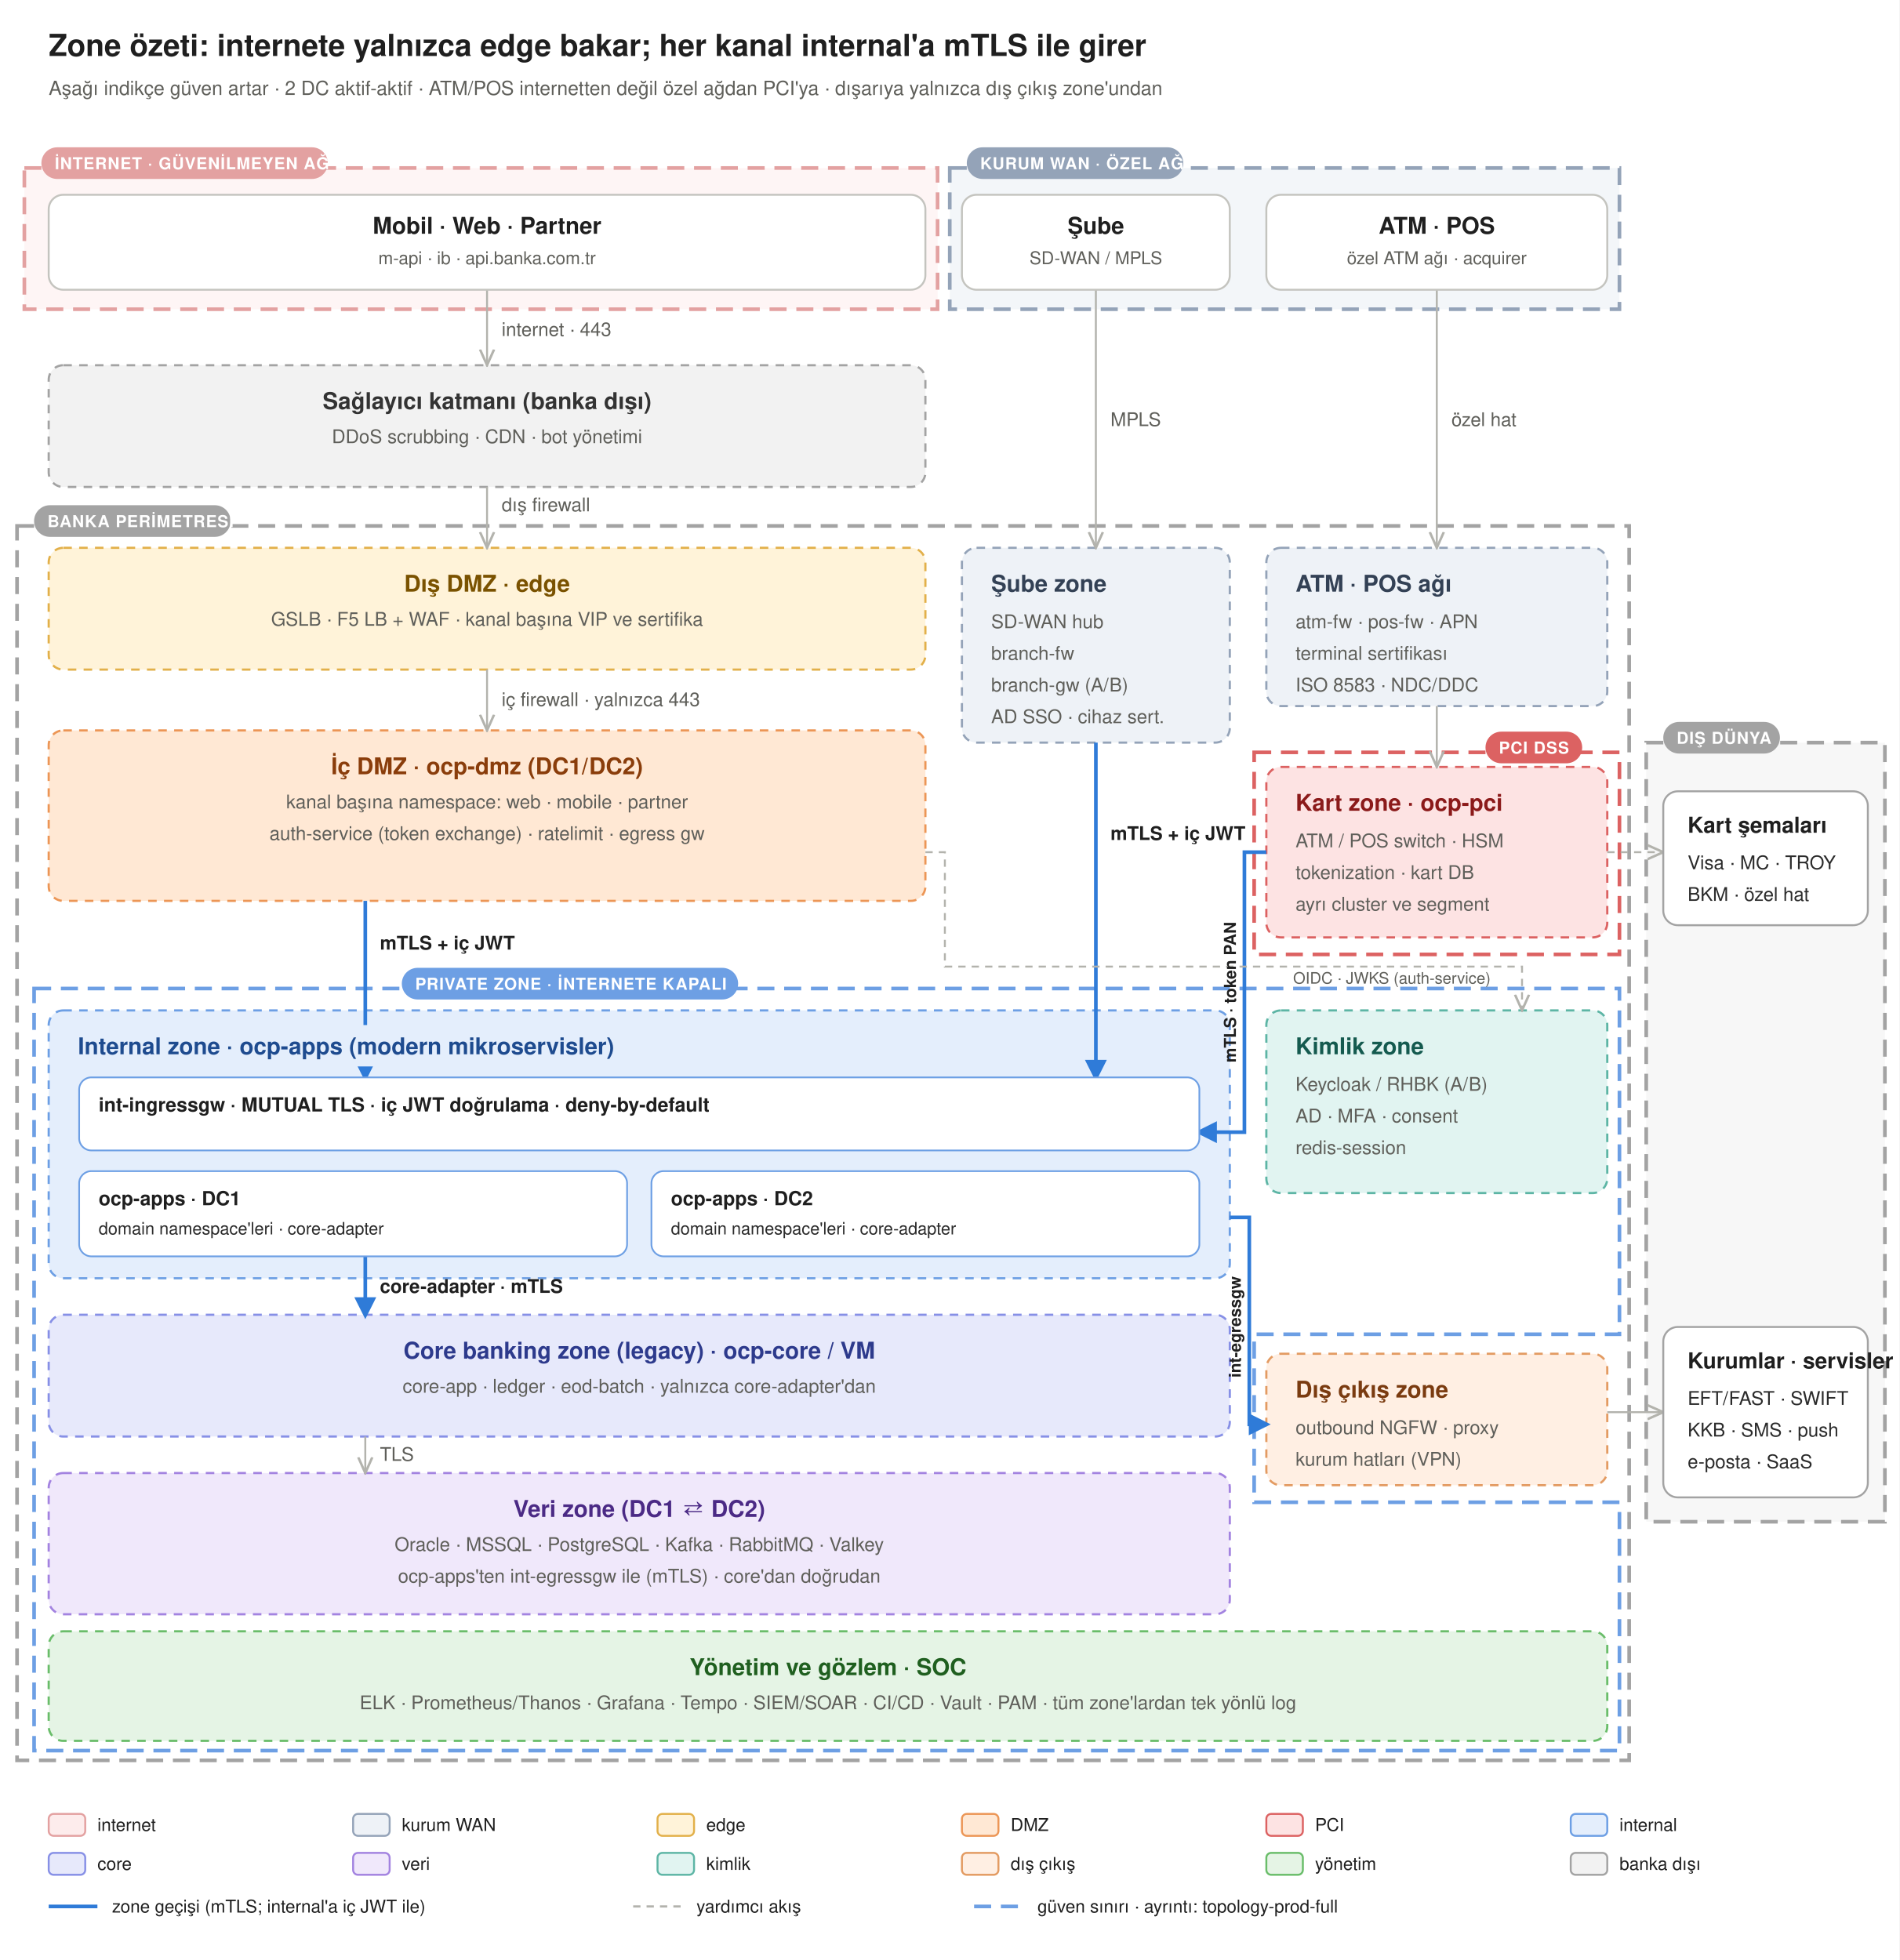
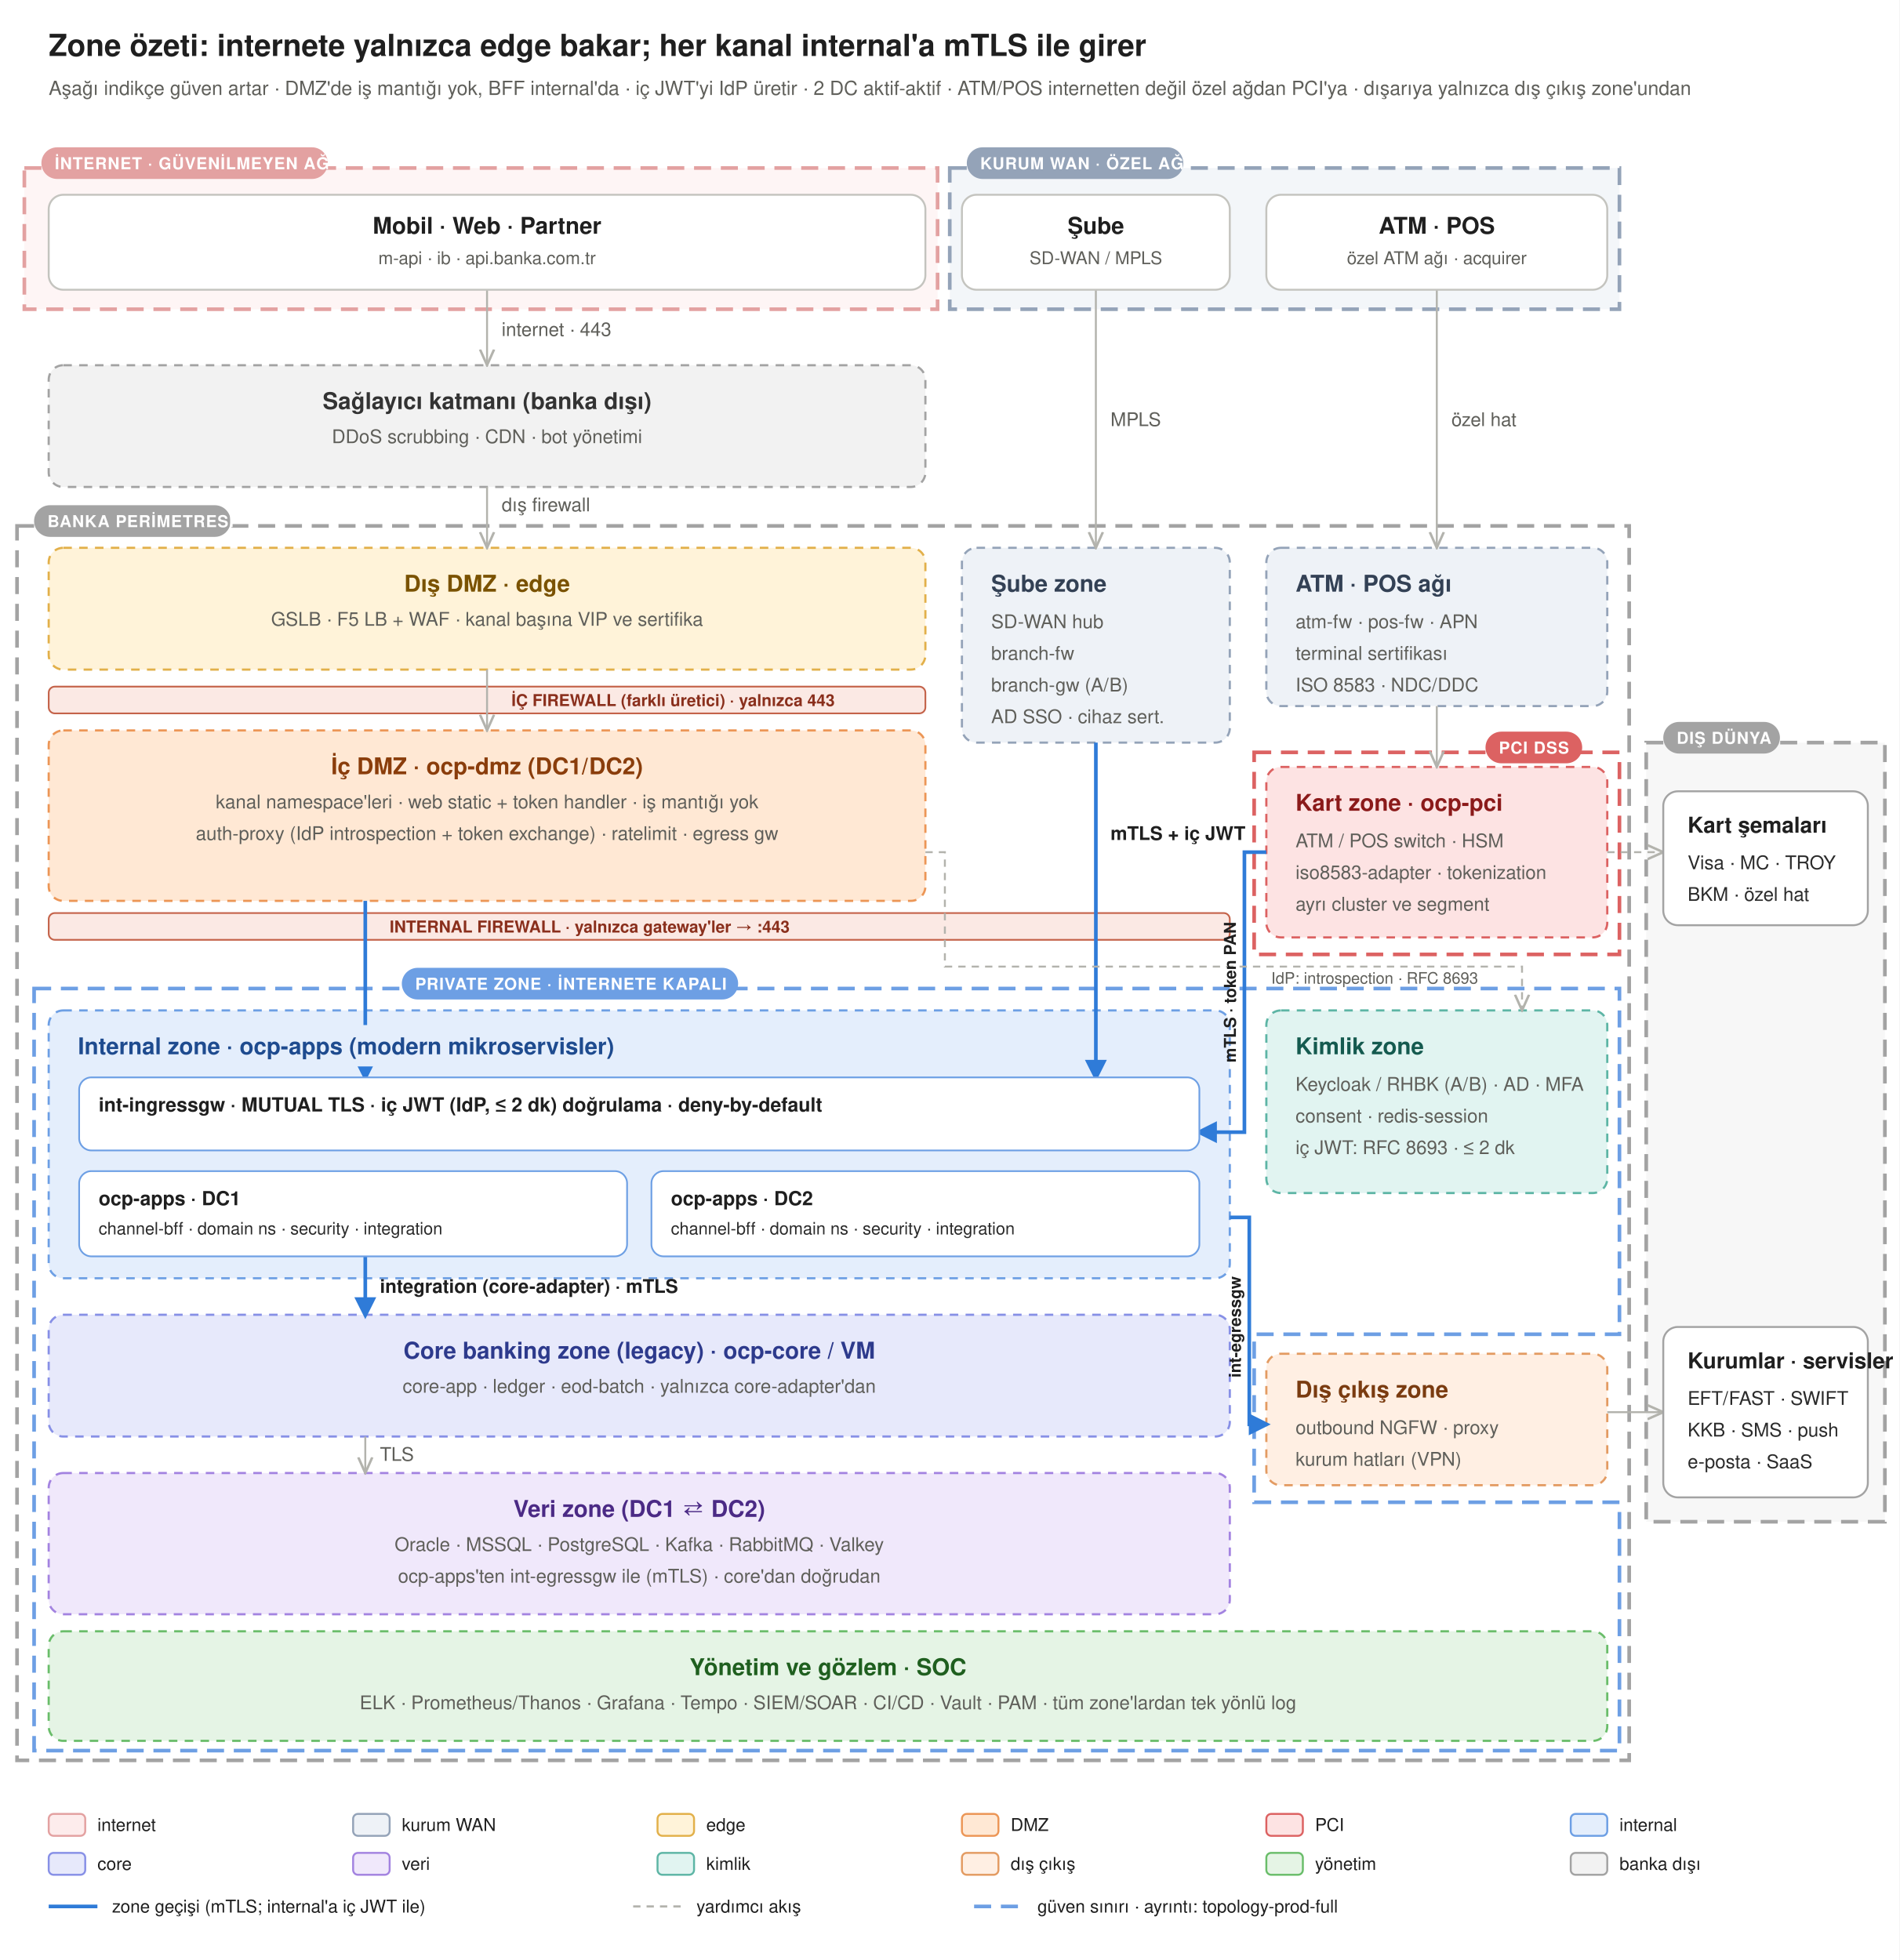
<svg xmlns="http://www.w3.org/2000/svg" width="1560" height="1610" viewBox="0 0 1560 1610">
  <defs>
    <marker id="ag" viewBox="0 0 10 10" refX="9" refY="5" markerWidth="9" markerHeight="9" orient="auto">
      <path d="M0,1 L9,5 L0,9" fill="none" stroke="#b3b3ad" stroke-width="1.4" />
    </marker>
    <marker id="ab" viewBox="0 0 10 10" refX="8" refY="5" markerWidth="6" markerHeight="6" orient="auto">
      <path d="M0,0 L10,5 L0,10 z" fill="#2f7bd8" />
    </marker>
  </defs>
  <rect width="1560" height="1610" fill="#ffffff" />
  <text x="40" y="46" font-family="Segoe UI, Helvetica Neue, Helvetica, Arial, sans-serif" font-size="25" font-weight="600" fill="#1f1f1f">Zone özeti: internete yalnızca edge bakar; her kanal internal'a mTLS ile girer</text>
-   <text x="40" y="78" font-family="Segoe UI, Helvetica Neue, Helvetica, Arial, sans-serif" font-size="16" fill="#5f5f5a">Aşağı indikçe güven artar · 2 DC aktif-aktif · ATM/POS internetten değil özel ağdan PCI'ya · dışarıya yalnızca dış çıkış zone'undan</text>
+   <text x="40" y="78" font-family="Segoe UI, Helvetica Neue, Helvetica, Arial, sans-serif" font-size="16" fill="#5f5f5a">Aşağı indikçe güven artar · DMZ'de iş mantığı yok, BFF internal'da · iç JWT'yi IdP üretir · 2 DC aktif-aktif · ATM/POS internetten değil özel ağdan PCI'ya · dışarıya yalnızca dış çıkış zone'undan</text>
  <g transform="translate(0,50)">
    <path d="M 20,88 L 770,88 L 770,204 L 20,204 Z" fill="#fdecec" fill-opacity="0.55" stroke="#e3a1a1" stroke-width="3" stroke-dasharray="14 8" />
    <path d="M 780,88 L 1330,88 L 1330,204 L 780,204 Z" fill="#eef2f7" fill-opacity="0.7" stroke="#94a3b8" stroke-width="3" stroke-dasharray="14 8" />
    <path d="M 14,382 L 1338,382 L 1338,1396 L 14,1396 Z" fill="#f2f2f2" fill-opacity="0.0" stroke="#a3a3a3" stroke-width="3" stroke-dasharray="14 8" />
    <path d="M 1030,568 L 1330,568 L 1330,734 L 1030,734 Z" fill="#fde3e3" fill-opacity="0.0" stroke="#dc6262" stroke-width="3" stroke-dasharray="14 8" />
    <path d="M 28,762 L 1330,762 L 1330,1046 L 1030,1046 L 1030,1184 L 1330,1184 L 1330,1388 L 28,1388 Z" fill="#e4eefc" fill-opacity="0.0" stroke="#6d9fe4" stroke-width="3" stroke-dasharray="14 8" />
    <path d="M 1352,560 L 1548,560 L 1548,1200 L 1352,1200 Z" fill="#f2f2f2" fill-opacity="0.6" stroke="#a3a3a3" stroke-width="3" stroke-dasharray="14 8" />
    <rect x="40" y="250" width="720" height="100" rx="12" fill="#f2f2f2" stroke="#a3a3a3" stroke-width="1.8" stroke-dasharray="7 6" />
    <text x="400.0" y="286" font-family="Segoe UI, Helvetica Neue, Helvetica, Arial, sans-serif" font-size="19" font-weight="600" fill="#333333" text-anchor="middle">Sağlayıcı katmanı (banka dışı)</text>
    <text x="400.0" y="314" font-family="Segoe UI, Helvetica Neue, Helvetica, Arial, sans-serif" font-size="15.5" font-weight="400" fill="#5f5f5a" text-anchor="middle">DDoS scrubbing · CDN · bot yönetimi</text>
    <rect x="40" y="400" width="720" height="100" rx="12" fill="#fff3d9" stroke="#e2b04a" stroke-width="1.8" stroke-dasharray="7 6" />
    <text x="400.0" y="436" font-family="Segoe UI, Helvetica Neue, Helvetica, Arial, sans-serif" font-size="19" font-weight="600" fill="#7a5200" text-anchor="middle">Dış DMZ · edge</text>
    <text x="400.0" y="464" font-family="Segoe UI, Helvetica Neue, Helvetica, Arial, sans-serif" font-size="15.5" font-weight="400" fill="#5f5f5a" text-anchor="middle">GSLB · F5 LB + WAF · kanal başına VIP ve sertifika</text>
    <rect x="790" y="400" width="220" height="160" rx="12" fill="#eef2f7" stroke="#94a3b8" stroke-width="1.8" stroke-dasharray="7 6" />
    <text x="814" y="436" font-family="Segoe UI, Helvetica Neue, Helvetica, Arial, sans-serif" font-size="19" font-weight="600" fill="#334155" text-anchor="start">Şube zone</text>
    <text x="814" y="466" font-family="Segoe UI, Helvetica Neue, Helvetica, Arial, sans-serif" font-size="15.5" font-weight="400" fill="#5f5f5a" text-anchor="start">SD-WAN hub</text>
    <text x="814" y="492" font-family="Segoe UI, Helvetica Neue, Helvetica, Arial, sans-serif" font-size="15.5" font-weight="400" fill="#5f5f5a" text-anchor="start">branch-fw</text>
    <text x="814" y="518" font-family="Segoe UI, Helvetica Neue, Helvetica, Arial, sans-serif" font-size="15.5" font-weight="400" fill="#5f5f5a" text-anchor="start">branch-gw (A/B)</text>
    <text x="814" y="544" font-family="Segoe UI, Helvetica Neue, Helvetica, Arial, sans-serif" font-size="15.5" font-weight="400" fill="#5f5f5a" text-anchor="start">AD SSO · cihaz sert.</text>
    <rect x="1040" y="400" width="280" height="130" rx="12" fill="#eef2f7" stroke="#94a3b8" stroke-width="1.8" stroke-dasharray="7 6" />
    <text x="1064" y="436" font-family="Segoe UI, Helvetica Neue, Helvetica, Arial, sans-serif" font-size="19" font-weight="600" fill="#334155" text-anchor="start">ATM · POS ağı</text>
    <text x="1064" y="466" font-family="Segoe UI, Helvetica Neue, Helvetica, Arial, sans-serif" font-size="15.5" font-weight="400" fill="#5f5f5a" text-anchor="start">atm-fw · pos-fw · APN</text>
    <text x="1064" y="492" font-family="Segoe UI, Helvetica Neue, Helvetica, Arial, sans-serif" font-size="15.5" font-weight="400" fill="#5f5f5a" text-anchor="start">terminal sertifikası</text>
    <text x="1064" y="518" font-family="Segoe UI, Helvetica Neue, Helvetica, Arial, sans-serif" font-size="15.5" font-weight="400" fill="#5f5f5a" text-anchor="start">ISO 8583 · NDC/DDC</text>
    <rect x="40" y="550" width="720" height="140" rx="12" fill="#ffe8d4" stroke="#ec9656" stroke-width="1.8" stroke-dasharray="7 6" />
    <text x="400.0" y="586" font-family="Segoe UI, Helvetica Neue, Helvetica, Arial, sans-serif" font-size="19" font-weight="600" fill="#8a3d0b" text-anchor="middle">İç DMZ · ocp-dmz (DC1/DC2)</text>
-     <text x="400.0" y="614" font-family="Segoe UI, Helvetica Neue, Helvetica, Arial, sans-serif" font-size="15.5" font-weight="400" fill="#5f5f5a" text-anchor="middle">kanal başına namespace: web · mobile · partner</text>
-     <text x="400.0" y="640" font-family="Segoe UI, Helvetica Neue, Helvetica, Arial, sans-serif" font-size="15.5" font-weight="400" fill="#5f5f5a" text-anchor="middle">auth-service (token exchange) · ratelimit · egress gw</text>
+     <text x="400.0" y="614" font-family="Segoe UI, Helvetica Neue, Helvetica, Arial, sans-serif" font-size="15.5" font-weight="400" fill="#5f5f5a" text-anchor="middle">kanal namespace'leri · web static + token handler · iş mantığı yok</text>
+     <text x="400.0" y="640" font-family="Segoe UI, Helvetica Neue, Helvetica, Arial, sans-serif" font-size="15.5" font-weight="400" fill="#5f5f5a" text-anchor="middle">auth-proxy (IdP introspection + token exchange) · ratelimit · egress gw</text>
    <rect x="1040" y="580" width="280" height="140" rx="12" fill="#fde3e3" stroke="#dc6262" stroke-width="1.8" stroke-dasharray="7 6" />
    <text x="1064" y="616" font-family="Segoe UI, Helvetica Neue, Helvetica, Arial, sans-serif" font-size="19" font-weight="600" fill="#8b1a1a" text-anchor="start">Kart zone · ocp-pci</text>
    <text x="1064" y="646" font-family="Segoe UI, Helvetica Neue, Helvetica, Arial, sans-serif" font-size="15.5" font-weight="400" fill="#5f5f5a" text-anchor="start">ATM / POS switch · HSM</text>
-     <text x="1064" y="672" font-family="Segoe UI, Helvetica Neue, Helvetica, Arial, sans-serif" font-size="15.5" font-weight="400" fill="#5f5f5a" text-anchor="start">tokenization · kart DB</text>
+     <text x="1064" y="672" font-family="Segoe UI, Helvetica Neue, Helvetica, Arial, sans-serif" font-size="15.5" font-weight="400" fill="#5f5f5a" text-anchor="start">iso8583-adapter · tokenization</text>
    <text x="1064" y="698" font-family="Segoe UI, Helvetica Neue, Helvetica, Arial, sans-serif" font-size="15.5" font-weight="400" fill="#5f5f5a" text-anchor="start">ayrı cluster ve segment</text>
    <rect x="40" y="780" width="970" height="220" rx="12" fill="#e4eefc" stroke="#6d9fe4" stroke-width="1.8" stroke-dasharray="7 6" />
    <rect x="1040" y="780" width="280" height="150" rx="12" fill="#e1f4f1" stroke="#5db5a5" stroke-width="1.8" stroke-dasharray="7 6" />
    <text x="1064" y="816" font-family="Segoe UI, Helvetica Neue, Helvetica, Arial, sans-serif" font-size="19" font-weight="600" fill="#145a4f" text-anchor="start">Kimlik zone</text>
-     <text x="1064" y="846" font-family="Segoe UI, Helvetica Neue, Helvetica, Arial, sans-serif" font-size="15.5" font-weight="400" fill="#5f5f5a" text-anchor="start">Keycloak / RHBK (A/B)</text>
-     <text x="1064" y="872" font-family="Segoe UI, Helvetica Neue, Helvetica, Arial, sans-serif" font-size="15.5" font-weight="400" fill="#5f5f5a" text-anchor="start">AD · MFA · consent</text>
-     <text x="1064" y="898" font-family="Segoe UI, Helvetica Neue, Helvetica, Arial, sans-serif" font-size="15.5" font-weight="400" fill="#5f5f5a" text-anchor="start">redis-session</text>
+     <text x="1064" y="846" font-family="Segoe UI, Helvetica Neue, Helvetica, Arial, sans-serif" font-size="15.5" font-weight="400" fill="#5f5f5a" text-anchor="start">Keycloak / RHBK (A/B) · AD · MFA</text>
+     <text x="1064" y="872" font-family="Segoe UI, Helvetica Neue, Helvetica, Arial, sans-serif" font-size="15.5" font-weight="400" fill="#5f5f5a" text-anchor="start">consent · redis-session</text>
+     <text x="1064" y="898" font-family="Segoe UI, Helvetica Neue, Helvetica, Arial, sans-serif" font-size="15.5" font-weight="400" fill="#5f5f5a" text-anchor="start">iç JWT: RFC 8693 · ≤ 2 dk</text>
    <rect x="40" y="1030" width="970" height="100" rx="12" fill="#e7e9fb" stroke="#8790e6" stroke-width="1.8" stroke-dasharray="7 6" />
    <text x="525.0" y="1066" font-family="Segoe UI, Helvetica Neue, Helvetica, Arial, sans-serif" font-size="19" font-weight="600" fill="#2d3a8c" text-anchor="middle">Core banking zone (legacy) · ocp-core / VM</text>
    <text x="525.0" y="1094" font-family="Segoe UI, Helvetica Neue, Helvetica, Arial, sans-serif" font-size="15.5" font-weight="400" fill="#5f5f5a" text-anchor="middle">core-app · ledger · eod-batch · yalnızca core-adapter'dan</text>
    <rect x="1040" y="1062" width="280" height="108" rx="12" fill="#ffefe3" stroke="#e39b62" stroke-width="1.8" stroke-dasharray="7 6" />
    <text x="1064" y="1098" font-family="Segoe UI, Helvetica Neue, Helvetica, Arial, sans-serif" font-size="19" font-weight="600" fill="#7a3b10" text-anchor="start">Dış çıkış zone</text>
    <text x="1064" y="1128" font-family="Segoe UI, Helvetica Neue, Helvetica, Arial, sans-serif" font-size="15.5" font-weight="400" fill="#5f5f5a" text-anchor="start">outbound NGFW · proxy</text>
    <text x="1064" y="1154" font-family="Segoe UI, Helvetica Neue, Helvetica, Arial, sans-serif" font-size="15.5" font-weight="400" fill="#5f5f5a" text-anchor="start">kurum hatları (VPN)</text>
    <rect x="40" y="1160" width="970" height="116" rx="12" fill="#f0e8fb" stroke="#a383e0" stroke-width="1.8" stroke-dasharray="7 6" />
    <text x="525.0" y="1196" font-family="Segoe UI, Helvetica Neue, Helvetica, Arial, sans-serif" font-size="19" font-weight="600" fill="#4b2a85" text-anchor="middle">Veri zone (DC1 ⇄ DC2)</text>
    <text x="525.0" y="1224" font-family="Segoe UI, Helvetica Neue, Helvetica, Arial, sans-serif" font-size="15.5" font-weight="400" fill="#5f5f5a" text-anchor="middle">Oracle · MSSQL · PostgreSQL · Kafka · RabbitMQ · Valkey</text>
    <text x="525.0" y="1250" font-family="Segoe UI, Helvetica Neue, Helvetica, Arial, sans-serif" font-size="15.5" font-weight="400" fill="#5f5f5a" text-anchor="middle">ocp-apps'ten int-egressgw ile (mTLS) · core'dan doğrudan</text>
    <rect x="40" y="1290" width="1280" height="90" rx="12" fill="#e5f4e5" stroke="#6abd6a" stroke-width="1.8" stroke-dasharray="7 6" />
    <text x="680.0" y="1326" font-family="Segoe UI, Helvetica Neue, Helvetica, Arial, sans-serif" font-size="19" font-weight="600" fill="#1f5f1f" text-anchor="middle">Yönetim ve gözlem · SOC</text>
    <text x="680.0" y="1354" font-family="Segoe UI, Helvetica Neue, Helvetica, Arial, sans-serif" font-size="15.5" font-weight="400" fill="#5f5f5a" text-anchor="middle">ELK · Prometheus/Thanos · Grafana · Tempo · SIEM/SOAR · CI/CD · Vault · PAM · tüm zone'lardan tek yönlü log</text>
+     <rect x="40" y="514" width="720" height="22" rx="5" fill="#fbe9e4" stroke="#c4634a" stroke-width="1.4" />
+     <text x="420" y="530.0" font-family="Segoe UI, Helvetica Neue, Helvetica, Arial, sans-serif" font-size="13.5" font-weight="600" fill="#8a2f1c" text-anchor="start">İÇ FIREWALL (farklı üretici) · yalnızca 443</text>
+     <rect x="40" y="700" width="970" height="22" rx="5" fill="#fbe9e4" stroke="#c4634a" stroke-width="1.4" />
+     <text x="320" y="716.0" font-family="Segoe UI, Helvetica Neue, Helvetica, Arial, sans-serif" font-size="13.5" font-weight="600" fill="#8a2f1c" text-anchor="start">INTERNAL FIREWALL · yalnızca gateway'ler → :443</text>
    <path d="M 400,188 L 400,250" fill="none" stroke="#b3b3ad" stroke-width="1.6" marker-end="url(#ag)" />
    <path d="M 400,350 L 400,400" fill="none" stroke="#b3b3ad" stroke-width="1.6" marker-end="url(#ag)" />
    <path d="M 400,500 L 400,550" fill="none" stroke="#b3b3ad" stroke-width="1.6" marker-end="url(#ag)" />
    <path d="M 300,690 L 300,835" fill="none" stroke="#2f7bd8" stroke-width="3" marker-end="url(#ab)" />
    <path d="M 900,188 L 900,400" fill="none" stroke="#b3b3ad" stroke-width="1.6" marker-end="url(#ag)" />
    <path d="M 900,560 L 900,835" fill="none" stroke="#2f7bd8" stroke-width="3" marker-end="url(#ab)" />
    <path d="M 1180,188 L 1180,400" fill="none" stroke="#b3b3ad" stroke-width="1.6" marker-end="url(#ag)" />
    <path d="M 1180,530 L 1180,580" fill="none" stroke="#b3b3ad" stroke-width="1.6" marker-end="url(#ag)" />
    <path d="M 1040,650 L 1022,650 L 1022,880 L 985,880" fill="none" stroke="#2f7bd8" stroke-width="3" marker-end="url(#ab)" />
    <path d="M 760,650 L 776,650 L 776,744 L 1250,744 L 1250,780" fill="none" stroke="#b3b3ad" stroke-width="1.6" stroke-dasharray="6 5" marker-end="url(#ag)" />
    <path d="M 300,982 L 300,1030" fill="none" stroke="#2f7bd8" stroke-width="3" marker-end="url(#ab)" />
    <path d="M 300,1130 L 300,1160" fill="none" stroke="#b3b3ad" stroke-width="1.6" marker-end="url(#ag)" />
    <path d="M 1010,950 L 1026,950 L 1026,1120 L 1040,1120" fill="none" stroke="#2f7bd8" stroke-width="3" marker-end="url(#ab)" />
    <path d="M 1320,1110 L 1366,1110" fill="none" stroke="#b3b3ad" stroke-width="1.6" marker-end="url(#ag)" />
    <path d="M 1320,650 L 1366,650" fill="none" stroke="#b3b3ad" stroke-width="1.6" stroke-dasharray="6 5" marker-end="url(#ag)" />
    <rect x="40" y="110" width="720" height="78" rx="12" fill="#ffffff" stroke="#c4c4bf" stroke-width="1.6" />
    <text x="400.0" y="142" font-family="Segoe UI, Helvetica Neue, Helvetica, Arial, sans-serif" font-size="19" font-weight="600" fill="#1f1f1f" text-anchor="middle">Mobil · Web · Partner</text>
    <text x="400.0" y="167" font-family="Segoe UI, Helvetica Neue, Helvetica, Arial, sans-serif" font-size="14.5" font-weight="400" fill="#5f5f5a" text-anchor="middle">m-api · ib · api.banka.com.tr</text>
    <rect x="790" y="110" width="220" height="78" rx="12" fill="#ffffff" stroke="#c4c4bf" stroke-width="1.6" />
    <text x="900.0" y="142" font-family="Segoe UI, Helvetica Neue, Helvetica, Arial, sans-serif" font-size="19" font-weight="600" fill="#1f1f1f" text-anchor="middle">Şube</text>
    <text x="900.0" y="167" font-family="Segoe UI, Helvetica Neue, Helvetica, Arial, sans-serif" font-size="14.5" font-weight="400" fill="#5f5f5a" text-anchor="middle">SD-WAN / MPLS</text>
    <rect x="1040" y="110" width="280" height="78" rx="12" fill="#ffffff" stroke="#c4c4bf" stroke-width="1.6" />
    <text x="1180.0" y="142" font-family="Segoe UI, Helvetica Neue, Helvetica, Arial, sans-serif" font-size="19" font-weight="600" fill="#1f1f1f" text-anchor="middle">ATM · POS</text>
    <text x="1180.0" y="167" font-family="Segoe UI, Helvetica Neue, Helvetica, Arial, sans-serif" font-size="14.5" font-weight="400" fill="#5f5f5a" text-anchor="middle">özel ATM ağı · acquirer</text>
    <rect x="65" y="835" width="920" height="60" rx="10" fill="#ffffff" stroke="#6d9fe4" stroke-width="1.4" />
-     <text x="81" y="863" font-family="Segoe UI, Helvetica Neue, Helvetica, Arial, sans-serif" font-size="16" font-weight="600" fill="#1f1f1f" text-anchor="start">int-ingressgw · MUTUAL TLS · iç JWT doğrulama · deny-by-default</text>
+     <text x="81" y="863" font-family="Segoe UI, Helvetica Neue, Helvetica, Arial, sans-serif" font-size="16" font-weight="600" fill="#1f1f1f" text-anchor="start">int-ingressgw · MUTUAL TLS · iç JWT (IdP, ≤ 2 dk) doğrulama · deny-by-default</text>
    <rect x="65" y="912" width="450" height="70" rx="10" fill="#ffffff" stroke="#6d9fe4" stroke-width="1.4" />
    <text x="81" y="940" font-family="Segoe UI, Helvetica Neue, Helvetica, Arial, sans-serif" font-size="16" font-weight="600" fill="#1f1f1f" text-anchor="start">ocp-apps · DC1</text>
-     <text x="81" y="964" font-family="Segoe UI, Helvetica Neue, Helvetica, Arial, sans-serif" font-size="14" font-weight="400" fill="#2b2b2b" text-anchor="start">domain namespace'leri · core-adapter</text>
+     <text x="81" y="964" font-family="Segoe UI, Helvetica Neue, Helvetica, Arial, sans-serif" font-size="14" font-weight="400" fill="#2b2b2b" text-anchor="start">channel-bff · domain ns · security · integration</text>
    <rect x="535" y="912" width="450" height="70" rx="10" fill="#ffffff" stroke="#6d9fe4" stroke-width="1.4" />
    <text x="551" y="940" font-family="Segoe UI, Helvetica Neue, Helvetica, Arial, sans-serif" font-size="16" font-weight="600" fill="#1f1f1f" text-anchor="start">ocp-apps · DC2</text>
-     <text x="551" y="964" font-family="Segoe UI, Helvetica Neue, Helvetica, Arial, sans-serif" font-size="14" font-weight="400" fill="#2b2b2b" text-anchor="start">domain namespace'leri · core-adapter</text>
+     <text x="551" y="964" font-family="Segoe UI, Helvetica Neue, Helvetica, Arial, sans-serif" font-size="14" font-weight="400" fill="#2b2b2b" text-anchor="start">channel-bff · domain ns · security · integration</text>
    <rect x="1366" y="600" width="168" height="110" rx="12" fill="#ffffff" stroke="#a3a3a3" stroke-width="1.6" />
    <text x="1386" y="634" font-family="Segoe UI, Helvetica Neue, Helvetica, Arial, sans-serif" font-size="18" font-weight="600" fill="#1f1f1f" text-anchor="start">Kart şemaları</text>
    <text x="1386" y="664" font-family="Segoe UI, Helvetica Neue, Helvetica, Arial, sans-serif" font-size="15.5" font-weight="400" fill="#2b2b2b" text-anchor="start">Visa · MC · TROY</text>
    <text x="1386" y="690" font-family="Segoe UI, Helvetica Neue, Helvetica, Arial, sans-serif" font-size="15.5" font-weight="400" fill="#2b2b2b" text-anchor="start">BKM · özel hat</text>
    <rect x="1366" y="1040" width="168" height="140" rx="12" fill="#ffffff" stroke="#a3a3a3" stroke-width="1.6" />
    <text x="1386" y="1074" font-family="Segoe UI, Helvetica Neue, Helvetica, Arial, sans-serif" font-size="18" font-weight="600" fill="#1f1f1f" text-anchor="start">Kurumlar · servisler</text>
    <text x="1386" y="1104" font-family="Segoe UI, Helvetica Neue, Helvetica, Arial, sans-serif" font-size="15.5" font-weight="400" fill="#2b2b2b" text-anchor="start">EFT/FAST · SWIFT</text>
    <text x="1386" y="1130" font-family="Segoe UI, Helvetica Neue, Helvetica, Arial, sans-serif" font-size="15.5" font-weight="400" fill="#2b2b2b" text-anchor="start">KKB · SMS · push</text>
    <text x="1386" y="1156" font-family="Segoe UI, Helvetica Neue, Helvetica, Arial, sans-serif" font-size="15.5" font-weight="400" fill="#2b2b2b" text-anchor="start">e-posta · SaaS</text>
    <rect x="40" y="1440" width="30" height="18" rx="4" fill="#fdecec" stroke="#e3a1a1" stroke-width="1.6" />
    <text x="80" y="1454" font-family="Segoe UI, Helvetica Neue, Helvetica, Arial, sans-serif" font-size="14.5" font-weight="400" fill="#1f1f1f" text-anchor="start">internet</text>
    <rect x="290" y="1440" width="30" height="18" rx="4" fill="#eef2f7" stroke="#94a3b8" stroke-width="1.6" />
    <text x="330" y="1454" font-family="Segoe UI, Helvetica Neue, Helvetica, Arial, sans-serif" font-size="14.5" font-weight="400" fill="#1f1f1f" text-anchor="start">kurum WAN</text>
    <rect x="540" y="1440" width="30" height="18" rx="4" fill="#fff3d9" stroke="#e2b04a" stroke-width="1.6" />
    <text x="580" y="1454" font-family="Segoe UI, Helvetica Neue, Helvetica, Arial, sans-serif" font-size="14.5" font-weight="400" fill="#1f1f1f" text-anchor="start">edge</text>
    <rect x="790" y="1440" width="30" height="18" rx="4" fill="#ffe8d4" stroke="#ec9656" stroke-width="1.6" />
    <text x="830" y="1454" font-family="Segoe UI, Helvetica Neue, Helvetica, Arial, sans-serif" font-size="14.5" font-weight="400" fill="#1f1f1f" text-anchor="start">DMZ</text>
    <rect x="1040" y="1440" width="30" height="18" rx="4" fill="#fde3e3" stroke="#dc6262" stroke-width="1.6" />
    <text x="1080" y="1454" font-family="Segoe UI, Helvetica Neue, Helvetica, Arial, sans-serif" font-size="14.5" font-weight="400" fill="#1f1f1f" text-anchor="start">PCI</text>
    <rect x="1290" y="1440" width="30" height="18" rx="4" fill="#e4eefc" stroke="#6d9fe4" stroke-width="1.6" />
    <text x="1330" y="1454" font-family="Segoe UI, Helvetica Neue, Helvetica, Arial, sans-serif" font-size="14.5" font-weight="400" fill="#1f1f1f" text-anchor="start">internal</text>
    <rect x="40" y="1472" width="30" height="18" rx="4" fill="#e7e9fb" stroke="#8790e6" stroke-width="1.6" />
    <text x="80" y="1486" font-family="Segoe UI, Helvetica Neue, Helvetica, Arial, sans-serif" font-size="14.5" font-weight="400" fill="#1f1f1f" text-anchor="start">core</text>
    <rect x="290" y="1472" width="30" height="18" rx="4" fill="#f0e8fb" stroke="#a383e0" stroke-width="1.6" />
    <text x="330" y="1486" font-family="Segoe UI, Helvetica Neue, Helvetica, Arial, sans-serif" font-size="14.5" font-weight="400" fill="#1f1f1f" text-anchor="start">veri</text>
    <rect x="540" y="1472" width="30" height="18" rx="4" fill="#e1f4f1" stroke="#5db5a5" stroke-width="1.6" />
    <text x="580" y="1486" font-family="Segoe UI, Helvetica Neue, Helvetica, Arial, sans-serif" font-size="14.5" font-weight="400" fill="#1f1f1f" text-anchor="start">kimlik</text>
    <rect x="790" y="1472" width="30" height="18" rx="4" fill="#ffefe3" stroke="#e39b62" stroke-width="1.6" />
    <text x="830" y="1486" font-family="Segoe UI, Helvetica Neue, Helvetica, Arial, sans-serif" font-size="14.5" font-weight="400" fill="#1f1f1f" text-anchor="start">dış çıkış</text>
    <rect x="1040" y="1472" width="30" height="18" rx="4" fill="#e5f4e5" stroke="#6abd6a" stroke-width="1.6" />
    <text x="1080" y="1486" font-family="Segoe UI, Helvetica Neue, Helvetica, Arial, sans-serif" font-size="14.5" font-weight="400" fill="#1f1f1f" text-anchor="start">yönetim</text>
    <rect x="1290" y="1472" width="30" height="18" rx="4" fill="#f2f2f2" stroke="#a3a3a3" stroke-width="1.6" />
    <text x="1330" y="1486" font-family="Segoe UI, Helvetica Neue, Helvetica, Arial, sans-serif" font-size="14.5" font-weight="400" fill="#1f1f1f" text-anchor="start">banka dışı</text>
    <line x1="40" y1="1516" x2="80" y2="1516" stroke="#2f7bd8" stroke-width="3" />
    <text x="92" y="1521" font-family="Segoe UI, Helvetica Neue, Helvetica, Arial, sans-serif" font-size="14.5" font-weight="400" fill="#1f1f1f" text-anchor="start">zone geçişi (mTLS; internal'a iç JWT ile)</text>
    <line x1="520" y1="1516" x2="560" y2="1516" stroke="#b3b3ad" stroke-width="1.8" stroke-dasharray="6 5" />
    <text x="572" y="1521" font-family="Segoe UI, Helvetica Neue, Helvetica, Arial, sans-serif" font-size="14.5" font-weight="400" fill="#1f1f1f" text-anchor="start">yardımcı akış</text>
    <line x1="800" y1="1516" x2="840" y2="1516" stroke="#6d9fe4" stroke-width="3" stroke-dasharray="14 8" />
    <text x="852" y="1521" font-family="Segoe UI, Helvetica Neue, Helvetica, Arial, sans-serif" font-size="14.5" font-weight="400" fill="#1f1f1f" text-anchor="start">güven sınırı · ayrıntı: topology-prod-full</text>
    <rect x="34" y="71" width="235.2" height="26" rx="13" fill="#e3a1a1" />
    <text x="45" y="89" font-family="Segoe UI, Helvetica Neue, Helvetica, Arial, sans-serif" font-size="13.5" font-weight="700" fill="#ffffff" letter-spacing="0.6">İNTERNET · GÜVENİLMEYEN AĞ</text>
    <rect x="794" y="71" width="177.8" height="26" rx="13" fill="#94a3b8" />
    <text x="805" y="89" font-family="Segoe UI, Helvetica Neue, Helvetica, Arial, sans-serif" font-size="13.5" font-weight="700" fill="#ffffff" letter-spacing="0.6">KURUM WAN · ÖZEL AĞ</text>
    <rect x="28" y="365" width="161.4" height="26" rx="13" fill="#a3a3a3" />
    <text x="39" y="383" font-family="Segoe UI, Helvetica Neue, Helvetica, Arial, sans-serif" font-size="13.5" font-weight="700" fill="#ffffff" letter-spacing="0.6">BANKA PERİMETRESİ</text>
    <rect x="1220" y="551" width="79.4" height="26" rx="13" fill="#dc6262" />
    <text x="1231" y="569" font-family="Segoe UI, Helvetica Neue, Helvetica, Arial, sans-serif" font-size="13.5" font-weight="700" fill="#ffffff" letter-spacing="0.6">PCI DSS</text>
    <rect x="330" y="745" width="276.2" height="26" rx="13" fill="#6d9fe4" />
    <text x="341" y="763" font-family="Segoe UI, Helvetica Neue, Helvetica, Arial, sans-serif" font-size="13.5" font-weight="700" fill="#ffffff" letter-spacing="0.6">PRIVATE ZONE · İNTERNETE KAPALI</text>
    <rect x="1366" y="543" width="95.8" height="26" rx="13" fill="#a3a3a3" />
    <text x="1377" y="561" font-family="Segoe UI, Helvetica Neue, Helvetica, Arial, sans-serif" font-size="13.5" font-weight="700" fill="#ffffff" letter-spacing="0.6">DIŞ DÜNYA</text>
    <rect x="54" y="792" width="528.8" height="34" rx="6" fill="#e4eefc" />
    <text x="64" y="816" font-family="Segoe UI, Helvetica Neue, Helvetica, Arial, sans-serif" font-size="19" font-weight="600" fill="#1e4b8f" text-anchor="start">Internal zone · ocp-apps (modern mikroservisler)</text>
    <text x="412" y="226" font-family="Segoe UI, Helvetica Neue, Helvetica, Arial, sans-serif" font-size="15.5" font-weight="400" fill="#5f5f5a" text-anchor="start">internet · 443</text>
    <text x="412" y="370" font-family="Segoe UI, Helvetica Neue, Helvetica, Arial, sans-serif" font-size="15.5" font-weight="400" fill="#5f5f5a" text-anchor="start">dış firewall</text>
-     <text x="412" y="530" font-family="Segoe UI, Helvetica Neue, Helvetica, Arial, sans-serif" font-size="15.5" font-weight="400" fill="#5f5f5a" text-anchor="start">iç firewall · yalnızca 443</text>
-     <text x="312" y="730" font-family="Segoe UI, Helvetica Neue, Helvetica, Arial, sans-serif" font-size="15.5" font-weight="600" fill="#1f1f1f" text-anchor="start">mTLS + iç JWT</text>
    <text x="912" y="300" font-family="Segoe UI, Helvetica Neue, Helvetica, Arial, sans-serif" font-size="15.5" font-weight="400" fill="#5f5f5a" text-anchor="start">MPLS</text>
    <text x="912" y="640" font-family="Segoe UI, Helvetica Neue, Helvetica, Arial, sans-serif" font-size="15.5" font-weight="600" fill="#1f1f1f" text-anchor="start">mTLS + iç JWT</text>
    <text x="1192" y="300" font-family="Segoe UI, Helvetica Neue, Helvetica, Arial, sans-serif" font-size="15.5" font-weight="400" fill="#5f5f5a" text-anchor="start">özel hat</text>
    <text x="1015" y="765" font-family="Segoe UI, Helvetica Neue, Helvetica, Arial, sans-serif" font-size="13.5" font-weight="600" fill="#1f1f1f" text-anchor="middle" transform="rotate(-90 1015 765)">mTLS · token PAN</text>
-     <text x="1062" y="758" font-family="Segoe UI, Helvetica Neue, Helvetica, Arial, sans-serif" font-size="13" font-weight="400" fill="#5f5f5a" text-anchor="start">OIDC · JWKS (auth-service)</text>
-     <text x="312" y="1012" font-family="Segoe UI, Helvetica Neue, Helvetica, Arial, sans-serif" font-size="15.5" font-weight="600" fill="#1f1f1f" text-anchor="start">core-adapter · mTLS</text>
+     <text x="1044" y="758" font-family="Segoe UI, Helvetica Neue, Helvetica, Arial, sans-serif" font-size="13" font-weight="400" fill="#5f5f5a" text-anchor="start">IdP: introspection · RFC 8693</text>
+     <text x="312" y="1012" font-family="Segoe UI, Helvetica Neue, Helvetica, Arial, sans-serif" font-size="15.5" font-weight="600" fill="#1f1f1f" text-anchor="start">integration (core-adapter) · mTLS</text>
    <text x="312" y="1150" font-family="Segoe UI, Helvetica Neue, Helvetica, Arial, sans-serif" font-size="15.5" font-weight="400" fill="#5f5f5a" text-anchor="start">TLS</text>
    <text x="1019" y="1040" font-family="Segoe UI, Helvetica Neue, Helvetica, Arial, sans-serif" font-size="13.5" font-weight="600" fill="#1f1f1f" text-anchor="middle" transform="rotate(-90 1019 1040)">int-egressgw</text>
  </g>
</svg>
